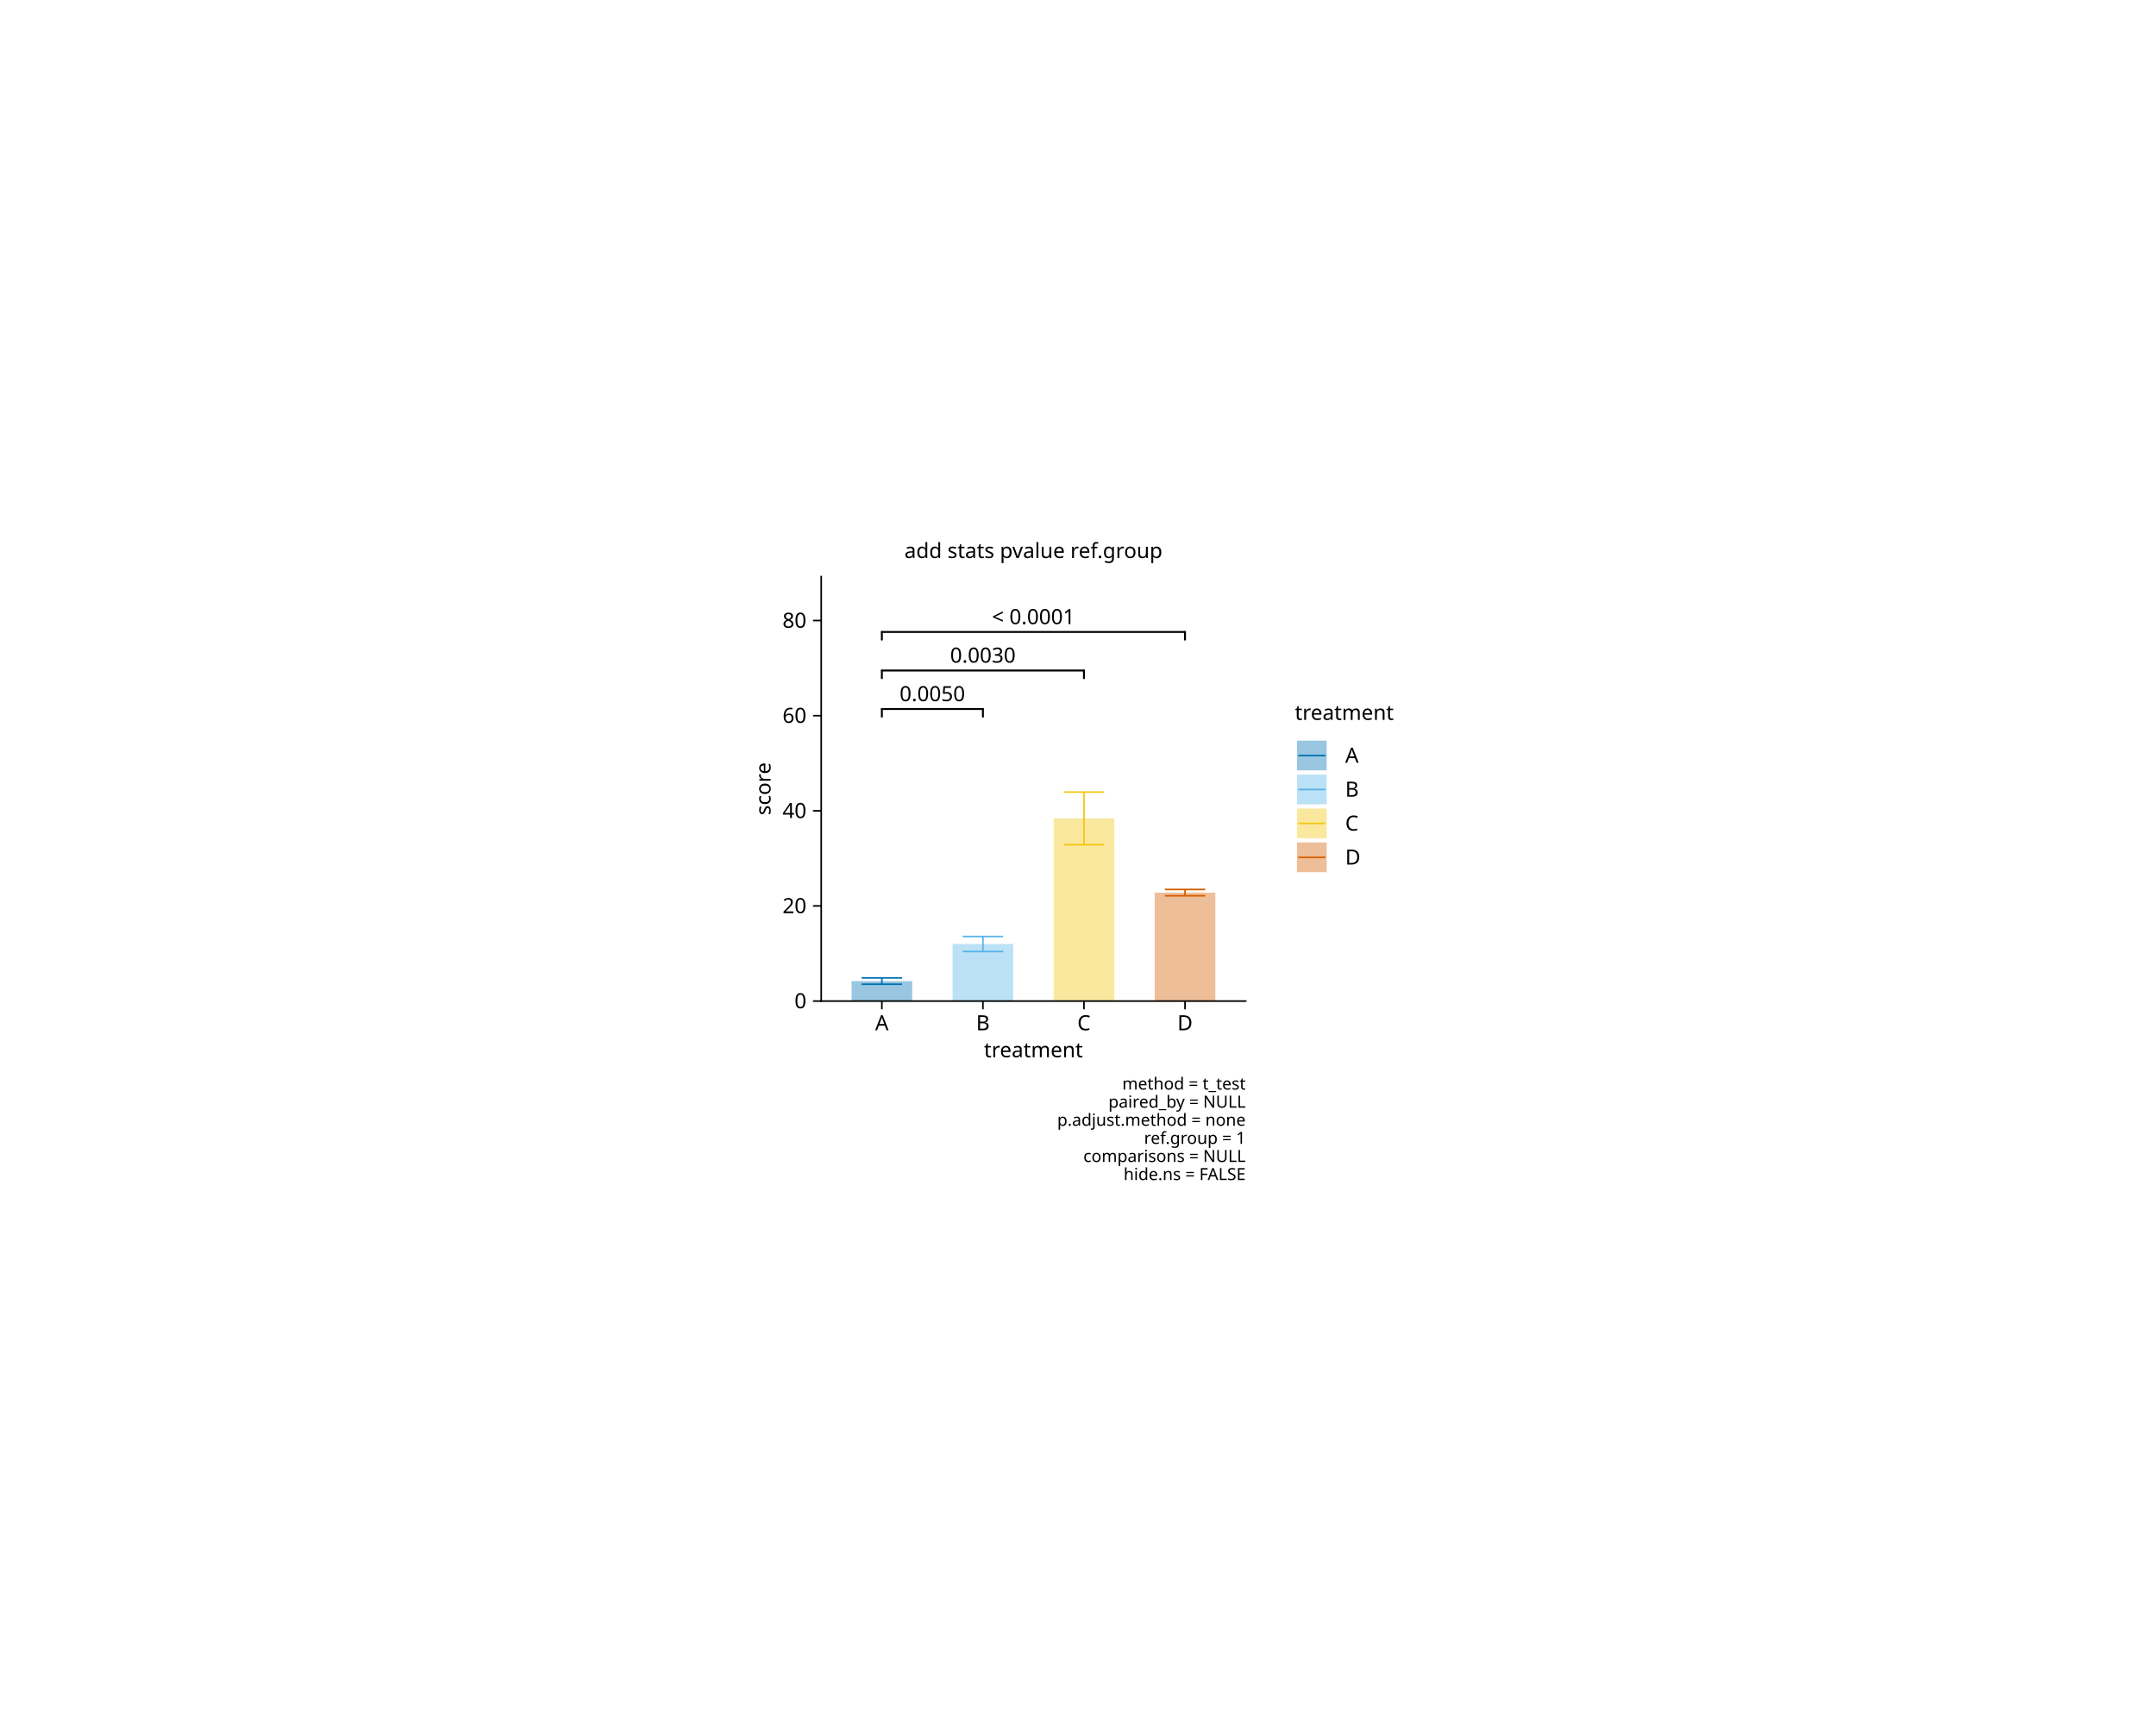
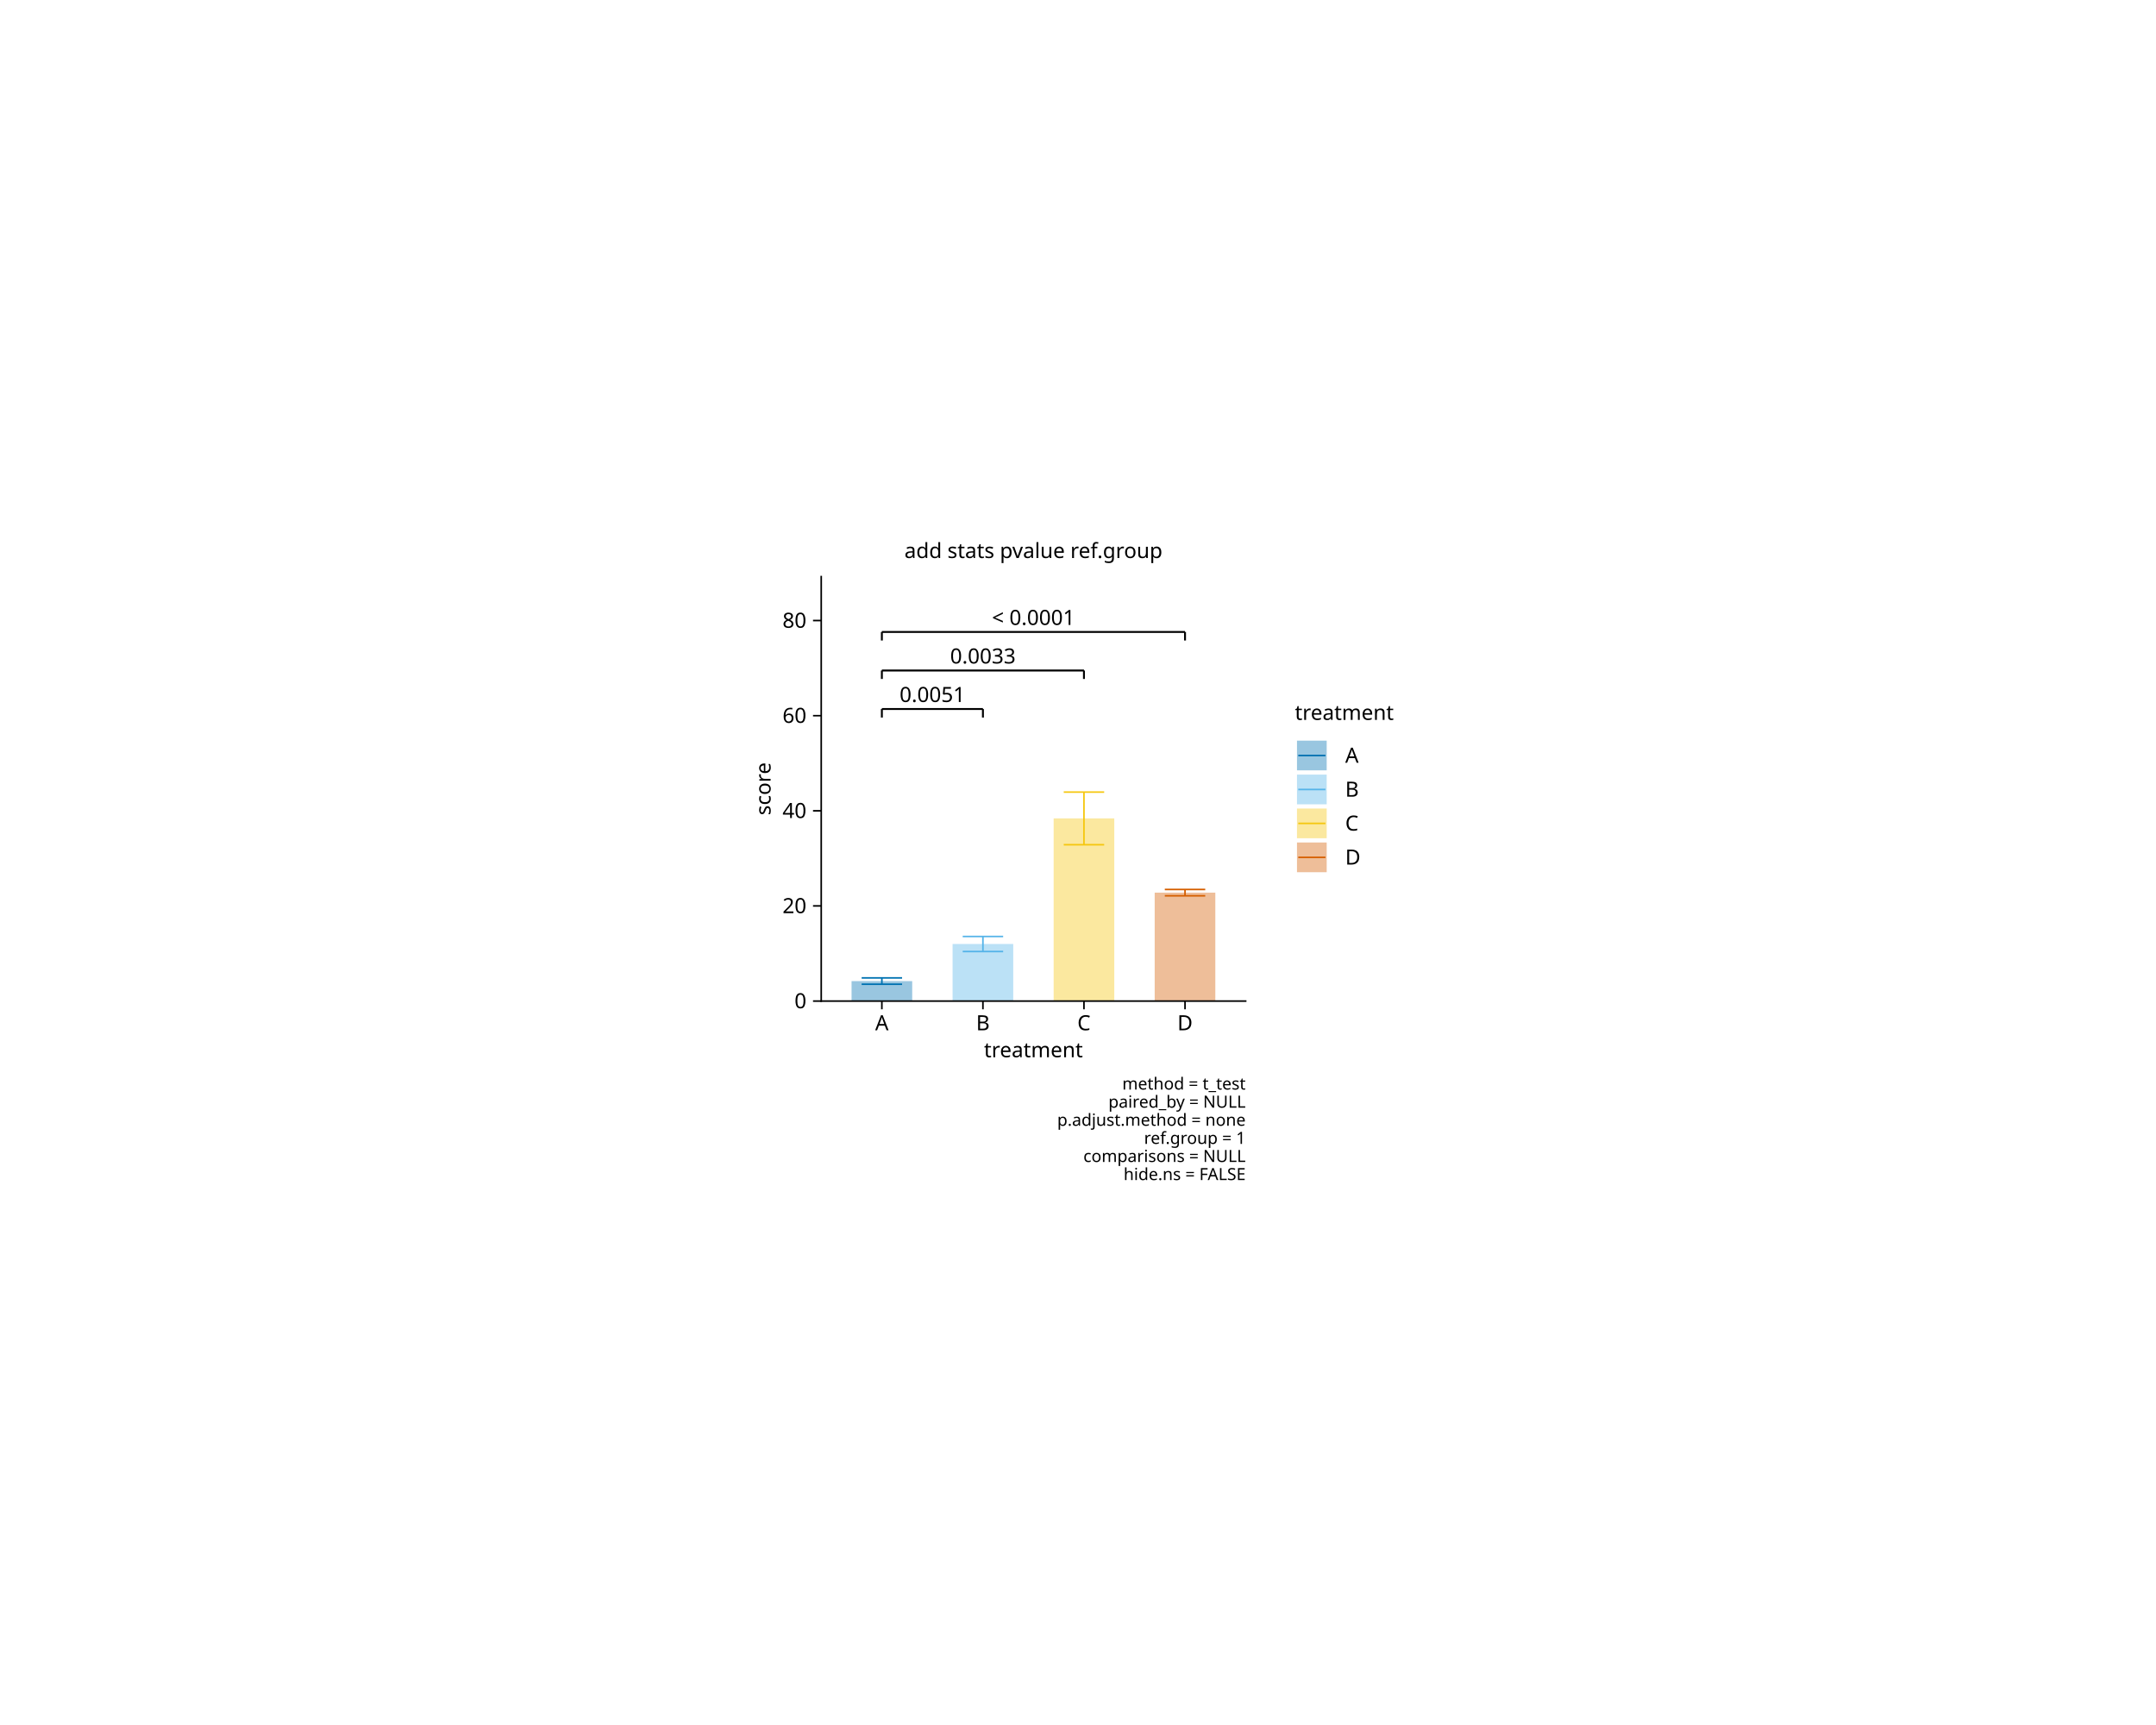
<svg xmlns="http://www.w3.org/2000/svg" class="svglite" data-engine-version="2.0" width="720.00pt" height="576.00pt" viewBox="0 0 720.00 576.00">
  <defs>
    <style type="text/css">
    .svglite line, .svglite polyline, .svglite polygon, .svglite path, .svglite rect, .svglite circle {
      fill: none;
      stroke: #000000;
      stroke-linecap: round;
      stroke-linejoin: round;
      stroke-miterlimit: 10.00;
    }
  </style>
  </defs>
  <rect width="100%" height="100%" style="stroke: none; fill: #FFFFFF;" />
  <defs>
    <clipPath id="cpMC4wMHw3MjAuMDB8MC4wMHw1NzYuMDA=">
      <rect x="0.00" y="0.00" width="720.00" height="576.00" />
    </clipPath>
  </defs>
  <g clip-path="url(#cpMC4wMHw3MjAuMDB8MC4wMHw1NzYuMDA=)">
</g>
  <defs>
    <clipPath id="cpMjQ3LjA1fDQ3Mi45NXwxNzUuMzF8NDAwLjY5">
      <rect x="247.05" y="175.31" width="225.91" height="225.39" />
    </clipPath>
  </defs>
  <g clip-path="url(#cpMjQ3LjA1fDQ3Mi45NXwxNzUuMzF8NDAwLjY5)">
    <rect x="247.05" y="175.31" width="225.91" height="225.39" style="stroke-width: 1.07; stroke: none; fill: #FFFFFF;" />
  </g>
  <g clip-path="url(#cpMC4wMHw3MjAuMDB8MC4wMHw1NzYuMDA=)">
</g>
  <defs>
    <clipPath id="cpMjc0LjI1fDQxNS45OXwxOTIuNTN8MzM0LjI3">
      <rect x="274.25" y="192.53" width="141.73" height="141.73" />
    </clipPath>
  </defs>
  <g clip-path="url(#cpMjc0LjI1fDQxNS45OXwxOTIuNTN8MzM0LjI3)">
    <rect x="274.25" y="192.53" width="141.73" height="141.73" style="stroke-width: 1.07; stroke: none; fill: #FFFFFF;" />
    <rect x="284.38" y="327.60" width="20.25" height="6.67" style="stroke-width: 1.07; stroke: none; stroke-linecap: butt; stroke-linejoin: miter; fill: #0072B2; fill-opacity: 0.40;" />
    <rect x="318.12" y="315.21" width="20.25" height="19.06" style="stroke-width: 1.07; stroke: none; stroke-linecap: butt; stroke-linejoin: miter; fill: #56B4E9; fill-opacity: 0.40;" />
    <rect x="351.87" y="273.28" width="20.25" height="60.99" style="stroke-width: 1.07; stroke: none; stroke-linecap: butt; stroke-linejoin: miter; fill: #F5C710; fill-opacity: 0.40;" />
    <rect x="385.61" y="298.06" width="20.25" height="36.21" style="stroke-width: 1.07; stroke: none; stroke-linecap: butt; stroke-linejoin: miter; fill: #D55E00; fill-opacity: 0.40;" />
    <polyline points="287.75,326.54 301.25,326.54 " style="stroke-width: 0.53; stroke: #0072B2; stroke-linecap: butt;" />
    <polyline points="294.50,326.54 294.50,328.65 " style="stroke-width: 0.53; stroke: #0072B2; stroke-linecap: butt;" />
    <polyline points="287.75,328.65 301.25,328.65 " style="stroke-width: 0.53; stroke: #0072B2; stroke-linecap: butt;" />
    <polyline points="321.50,312.70 335.00,312.70 " style="stroke-width: 0.53; stroke: #56B4E9; stroke-linecap: butt;" />
    <polyline points="328.25,312.70 328.25,317.72 " style="stroke-width: 0.53; stroke: #56B4E9; stroke-linecap: butt;" />
    <polyline points="321.50,317.72 335.00,317.72 " style="stroke-width: 0.53; stroke: #56B4E9; stroke-linecap: butt;" />
    <polyline points="355.24,264.49 368.74,264.49 " style="stroke-width: 0.53; stroke: #F5C710; stroke-linecap: butt;" />
    <polyline points="361.99,264.49 361.99,282.07 " style="stroke-width: 0.53; stroke: #F5C710; stroke-linecap: butt;" />
    <polyline points="355.24,282.07 368.74,282.07 " style="stroke-width: 0.53; stroke: #F5C710; stroke-linecap: butt;" />
    <polyline points="388.99,297.00 402.49,297.00 " style="stroke-width: 0.53; stroke: #D55E00; stroke-linecap: butt;" />
    <polyline points="395.74,297.00 395.74,299.11 " style="stroke-width: 0.53; stroke: #D55E00; stroke-linecap: butt;" />
    <polyline points="388.99,299.11 402.49,299.11 " style="stroke-width: 0.53; stroke: #D55E00; stroke-linecap: butt;" />
-     <text x="311.37" y="234.13" text-anchor="middle" style="font-size: 7.00px; font-family: sans;" textLength="21.41px" lengthAdjust="spacingAndGlyphs">0.0050</text>
-     <text x="328.25" y="221.26" text-anchor="middle" style="font-size: 7.00px; font-family: sans;" textLength="21.41px" lengthAdjust="spacingAndGlyphs">0.0030</text>
-     <text x="345.12" y="208.40" text-anchor="middle" style="font-size: 7.00px; font-family: sans;" textLength="27.45px" lengthAdjust="spacingAndGlyphs">&lt; 0.0001</text>
-     <line x1="294.50" y1="239.32" x2="294.50" y2="236.75" style="stroke-width: 0.64;" />
-     <line x1="294.50" y1="226.46" x2="294.50" y2="223.89" style="stroke-width: 0.64;" />
-     <line x1="294.50" y1="213.59" x2="294.50" y2="211.02" style="stroke-width: 0.64;" />
-     <line x1="294.50" y1="236.75" x2="328.25" y2="236.75" style="stroke-width: 0.64;" />
-     <line x1="294.50" y1="223.89" x2="361.99" y2="223.89" style="stroke-width: 0.64;" />
-     <line x1="294.50" y1="211.02" x2="395.74" y2="211.02" style="stroke-width: 0.64;" />
-     <line x1="328.25" y1="236.75" x2="328.25" y2="239.32" style="stroke-width: 0.64;" />
-     <line x1="361.99" y1="223.89" x2="361.99" y2="226.46" style="stroke-width: 0.64;" />
-     <line x1="395.74" y1="211.02" x2="395.74" y2="213.59" style="stroke-width: 0.64;" />
+     <line x1="294.50" y1="236.75" x2="328.25" y2="236.75" style="stroke-width: 0.64; stroke-linecap: butt;" />
+     <line x1="294.50" y1="223.89" x2="361.99" y2="223.89" style="stroke-width: 0.64; stroke-linecap: butt;" />
+     <line x1="294.50" y1="211.02" x2="395.74" y2="211.02" style="stroke-width: 0.64; stroke-linecap: butt;" />
+     <line x1="294.50" y1="236.75" x2="294.50" y2="239.59" style="stroke-width: 0.64; stroke-linecap: butt;" />
+     <line x1="294.50" y1="223.89" x2="294.50" y2="226.72" style="stroke-width: 0.64; stroke-linecap: butt;" />
+     <line x1="294.50" y1="211.02" x2="294.50" y2="213.86" style="stroke-width: 0.64; stroke-linecap: butt;" />
+     <line x1="328.25" y1="236.75" x2="328.25" y2="239.59" style="stroke-width: 0.64; stroke-linecap: butt;" />
+     <line x1="361.99" y1="223.89" x2="361.99" y2="226.72" style="stroke-width: 0.64; stroke-linecap: butt;" />
+     <line x1="395.74" y1="211.02" x2="395.74" y2="213.86" style="stroke-width: 0.64; stroke-linecap: butt;" />
+     <text x="311.37" y="234.41" text-anchor="middle" style="font-size: 7.00px; font-family: sans;" textLength="21.41px" lengthAdjust="spacingAndGlyphs">0.0051</text>
+     <text x="328.25" y="221.55" text-anchor="middle" style="font-size: 7.00px; font-family: sans;" textLength="21.41px" lengthAdjust="spacingAndGlyphs">0.0033</text>
+     <text x="345.12" y="208.68" text-anchor="middle" style="font-size: 7.00px; font-family: sans;" textLength="27.45px" lengthAdjust="spacingAndGlyphs">&lt; 0.0001</text>
  </g>
  <g clip-path="url(#cpMC4wMHw3MjAuMDB8MC4wMHw1NzYuMDA=)">
    <polyline points="274.25,334.27 274.25,192.53 " style="stroke-width: 0.53; stroke-linecap: square;" />
    <text x="269.32" y="336.68" text-anchor="end" style="font-size: 7.00px; font-family: sans;" textLength="3.89px" lengthAdjust="spacingAndGlyphs">0</text>
    <text x="269.32" y="304.91" text-anchor="end" style="font-size: 7.00px; font-family: sans;" textLength="7.79px" lengthAdjust="spacingAndGlyphs">20</text>
    <text x="269.32" y="273.15" text-anchor="end" style="font-size: 7.00px; font-family: sans;" textLength="7.79px" lengthAdjust="spacingAndGlyphs">40</text>
    <text x="269.32" y="241.38" text-anchor="end" style="font-size: 7.00px; font-family: sans;" textLength="7.79px" lengthAdjust="spacingAndGlyphs">60</text>
    <text x="269.32" y="209.62" text-anchor="end" style="font-size: 7.00px; font-family: sans;" textLength="7.79px" lengthAdjust="spacingAndGlyphs">80</text>
    <polyline points="271.51,334.27 274.25,334.27 " style="stroke-width: 0.53; stroke-linecap: butt;" />
    <polyline points="271.51,302.50 274.25,302.50 " style="stroke-width: 0.53; stroke-linecap: butt;" />
    <polyline points="271.51,270.74 274.25,270.74 " style="stroke-width: 0.53; stroke-linecap: butt;" />
    <polyline points="271.51,238.97 274.25,238.97 " style="stroke-width: 0.53; stroke-linecap: butt;" />
    <polyline points="271.51,207.21 274.25,207.21 " style="stroke-width: 0.53; stroke-linecap: butt;" />
    <polyline points="274.25,334.27 415.99,334.27 " style="stroke-width: 0.53; stroke-linecap: square;" />
    <polyline points="294.50,337.01 294.50,334.27 " style="stroke-width: 0.53; stroke-linecap: butt;" />
    <polyline points="328.25,337.01 328.25,334.27 " style="stroke-width: 0.53; stroke-linecap: butt;" />
    <polyline points="361.99,337.01 361.99,334.27 " style="stroke-width: 0.53; stroke-linecap: butt;" />
    <polyline points="395.74,337.01 395.74,334.27 " style="stroke-width: 0.53; stroke-linecap: butt;" />
    <text x="294.50" y="344.02" text-anchor="middle" style="font-size: 7.00px; font-family: sans;" textLength="4.67px" lengthAdjust="spacingAndGlyphs">A</text>
    <text x="328.25" y="344.02" text-anchor="middle" style="font-size: 7.00px; font-family: sans;" textLength="4.67px" lengthAdjust="spacingAndGlyphs">B</text>
    <text x="361.99" y="344.02" text-anchor="middle" style="font-size: 7.00px; font-family: sans;" textLength="5.06px" lengthAdjust="spacingAndGlyphs">C</text>
    <text x="395.74" y="344.02" text-anchor="middle" style="font-size: 7.00px; font-family: sans;" textLength="5.06px" lengthAdjust="spacingAndGlyphs">D</text>
    <text x="345.12" y="353.03" text-anchor="middle" style="font-size: 7.00px; font-family: sans;" textLength="29.57px" lengthAdjust="spacingAndGlyphs">treatment</text>
    <text transform="translate(257.34,263.40) rotate(-90)" text-anchor="middle" style="font-size: 7.00px; font-family: sans;" textLength="17.12px" lengthAdjust="spacingAndGlyphs">score</text>
    <rect x="426.94" y="229.37" width="40.53" height="68.06" style="stroke-width: 1.07; stroke: none; fill: #FFFFFF;" />
    <text x="432.42" y="240.39" style="font-size: 7.00px; font-family: sans;" textLength="29.57px" lengthAdjust="spacingAndGlyphs">treatment</text>
    <rect x="432.42" y="246.60" width="11.34" height="11.34" style="stroke-width: 1.07; stroke: none; fill: #FFFFFF;" />
    <rect x="433.13" y="247.31" width="9.92" height="9.92" style="stroke-width: 1.07; stroke: none; stroke-linecap: butt; stroke-linejoin: miter; fill: #0072B2; fill-opacity: 0.40;" />
    <line x1="433.56" y1="252.27" x2="442.63" y2="252.27" style="stroke-width: 0.53; stroke: #0072B2; stroke-linecap: butt;" />
    <rect x="432.42" y="257.94" width="11.34" height="11.34" style="stroke-width: 1.07; stroke: none; fill: #FFFFFF;" />
    <rect x="433.13" y="258.65" width="9.92" height="9.92" style="stroke-width: 1.07; stroke: none; stroke-linecap: butt; stroke-linejoin: miter; fill: #56B4E9; fill-opacity: 0.40;" />
    <line x1="433.56" y1="263.61" x2="442.63" y2="263.61" style="stroke-width: 0.53; stroke: #56B4E9; stroke-linecap: butt;" />
    <rect x="432.42" y="269.28" width="11.34" height="11.34" style="stroke-width: 1.07; stroke: none; fill: #FFFFFF;" />
    <rect x="433.13" y="269.98" width="9.92" height="9.92" style="stroke-width: 1.07; stroke: none; stroke-linecap: butt; stroke-linejoin: miter; fill: #F5C710; fill-opacity: 0.40;" />
    <line x1="433.56" y1="274.95" x2="442.63" y2="274.95" style="stroke-width: 0.53; stroke: #F5C710; stroke-linecap: butt;" />
    <rect x="432.42" y="280.61" width="11.34" height="11.34" style="stroke-width: 1.07; stroke: none; fill: #FFFFFF;" />
    <rect x="433.13" y="281.32" width="9.92" height="9.92" style="stroke-width: 1.07; stroke: none; stroke-linecap: butt; stroke-linejoin: miter; fill: #D55E00; fill-opacity: 0.40;" />
    <line x1="433.56" y1="286.28" x2="442.63" y2="286.28" style="stroke-width: 0.53; stroke: #D55E00; stroke-linecap: butt;" />
    <text x="449.24" y="254.68" style="font-size: 7.00px; font-family: sans;" textLength="4.67px" lengthAdjust="spacingAndGlyphs">A</text>
    <text x="449.24" y="266.02" style="font-size: 7.00px; font-family: sans;" textLength="4.67px" lengthAdjust="spacingAndGlyphs">B</text>
    <text x="449.24" y="277.35" style="font-size: 7.00px; font-family: sans;" textLength="5.06px" lengthAdjust="spacingAndGlyphs">C</text>
    <text x="449.24" y="288.69" style="font-size: 7.00px; font-family: sans;" textLength="5.06px" lengthAdjust="spacingAndGlyphs">D</text>
    <text x="345.12" y="186.33" text-anchor="middle" style="font-size: 7.00px; font-family: sans;" textLength="80.95px" lengthAdjust="spacingAndGlyphs">add stats pvalue ref.group</text>
    <text x="415.99" y="363.81" text-anchor="end" style="font-size: 5.60px; font-family: sans;" textLength="38.76px" lengthAdjust="spacingAndGlyphs">method = t_test</text>
    <text x="415.99" y="369.86" text-anchor="end" style="font-size: 5.60px; font-family: sans;" textLength="45.30px" lengthAdjust="spacingAndGlyphs">paired_by = NULL</text>
    <text x="415.99" y="375.91" text-anchor="end" style="font-size: 5.60px; font-family: sans;" textLength="58.70px" lengthAdjust="spacingAndGlyphs">p.adjust.method = none</text>
    <text x="415.99" y="381.96" text-anchor="end" style="font-size: 5.60px; font-family: sans;" textLength="31.91px" lengthAdjust="spacingAndGlyphs">ref.group = 1</text>
    <text x="415.99" y="388.00" text-anchor="end" style="font-size: 5.60px; font-family: sans;" textLength="52.46px" lengthAdjust="spacingAndGlyphs">comparisons = NULL</text>
    <text x="415.99" y="394.05" text-anchor="end" style="font-size: 5.60px; font-family: sans;" textLength="42.19px" lengthAdjust="spacingAndGlyphs">hide.ns = FALSE</text>
  </g>
</svg>
